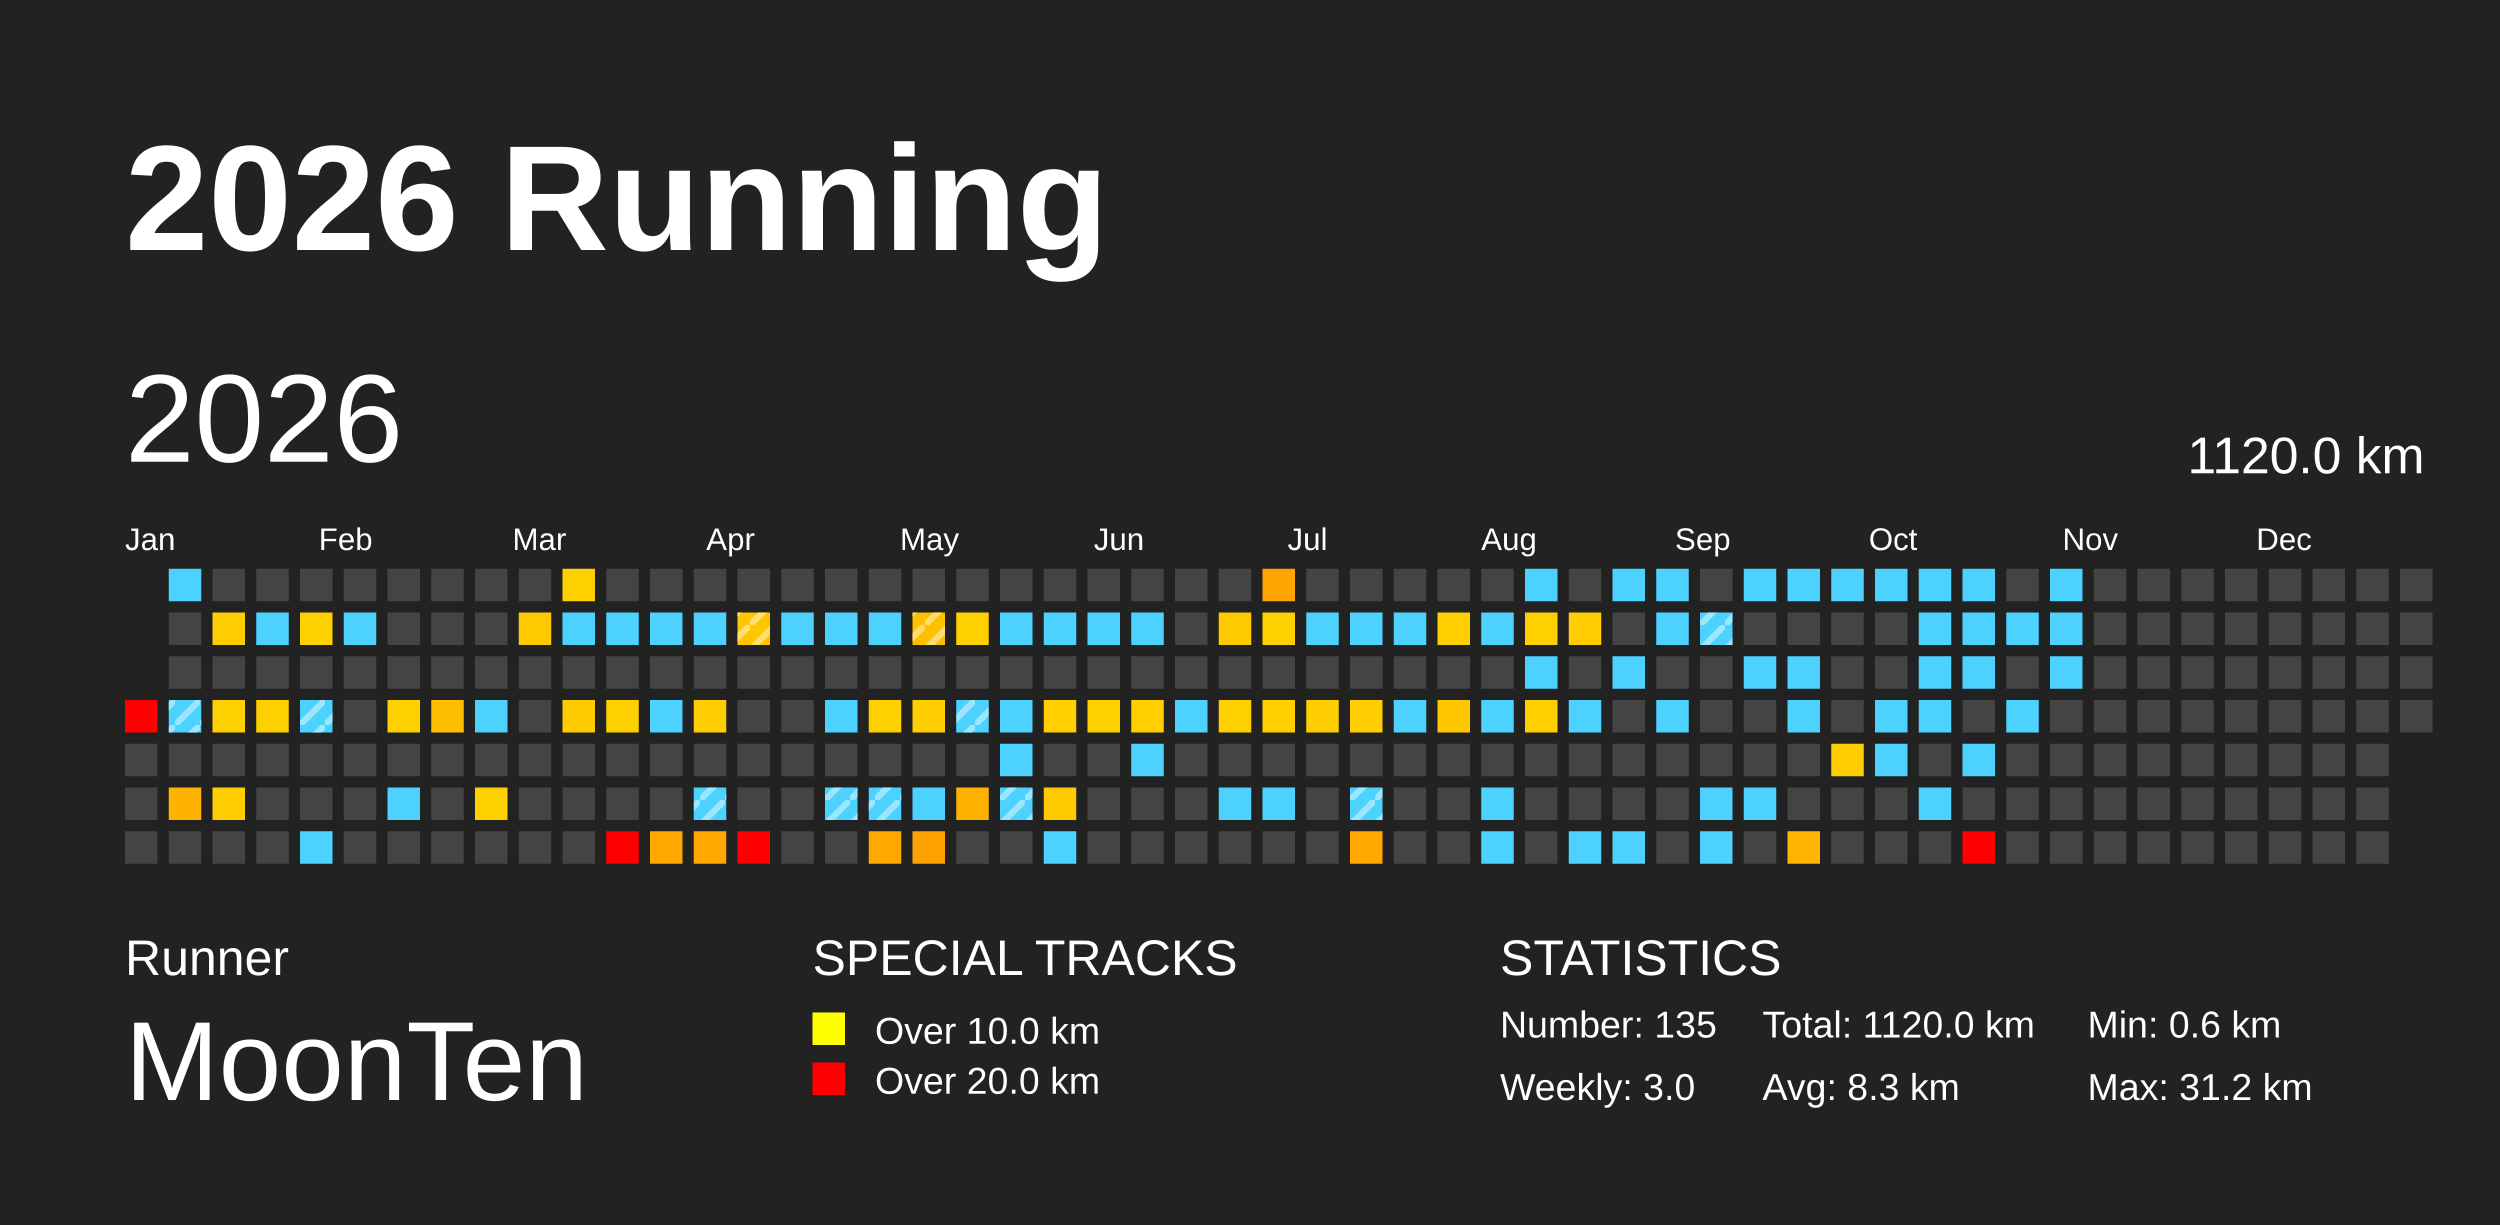
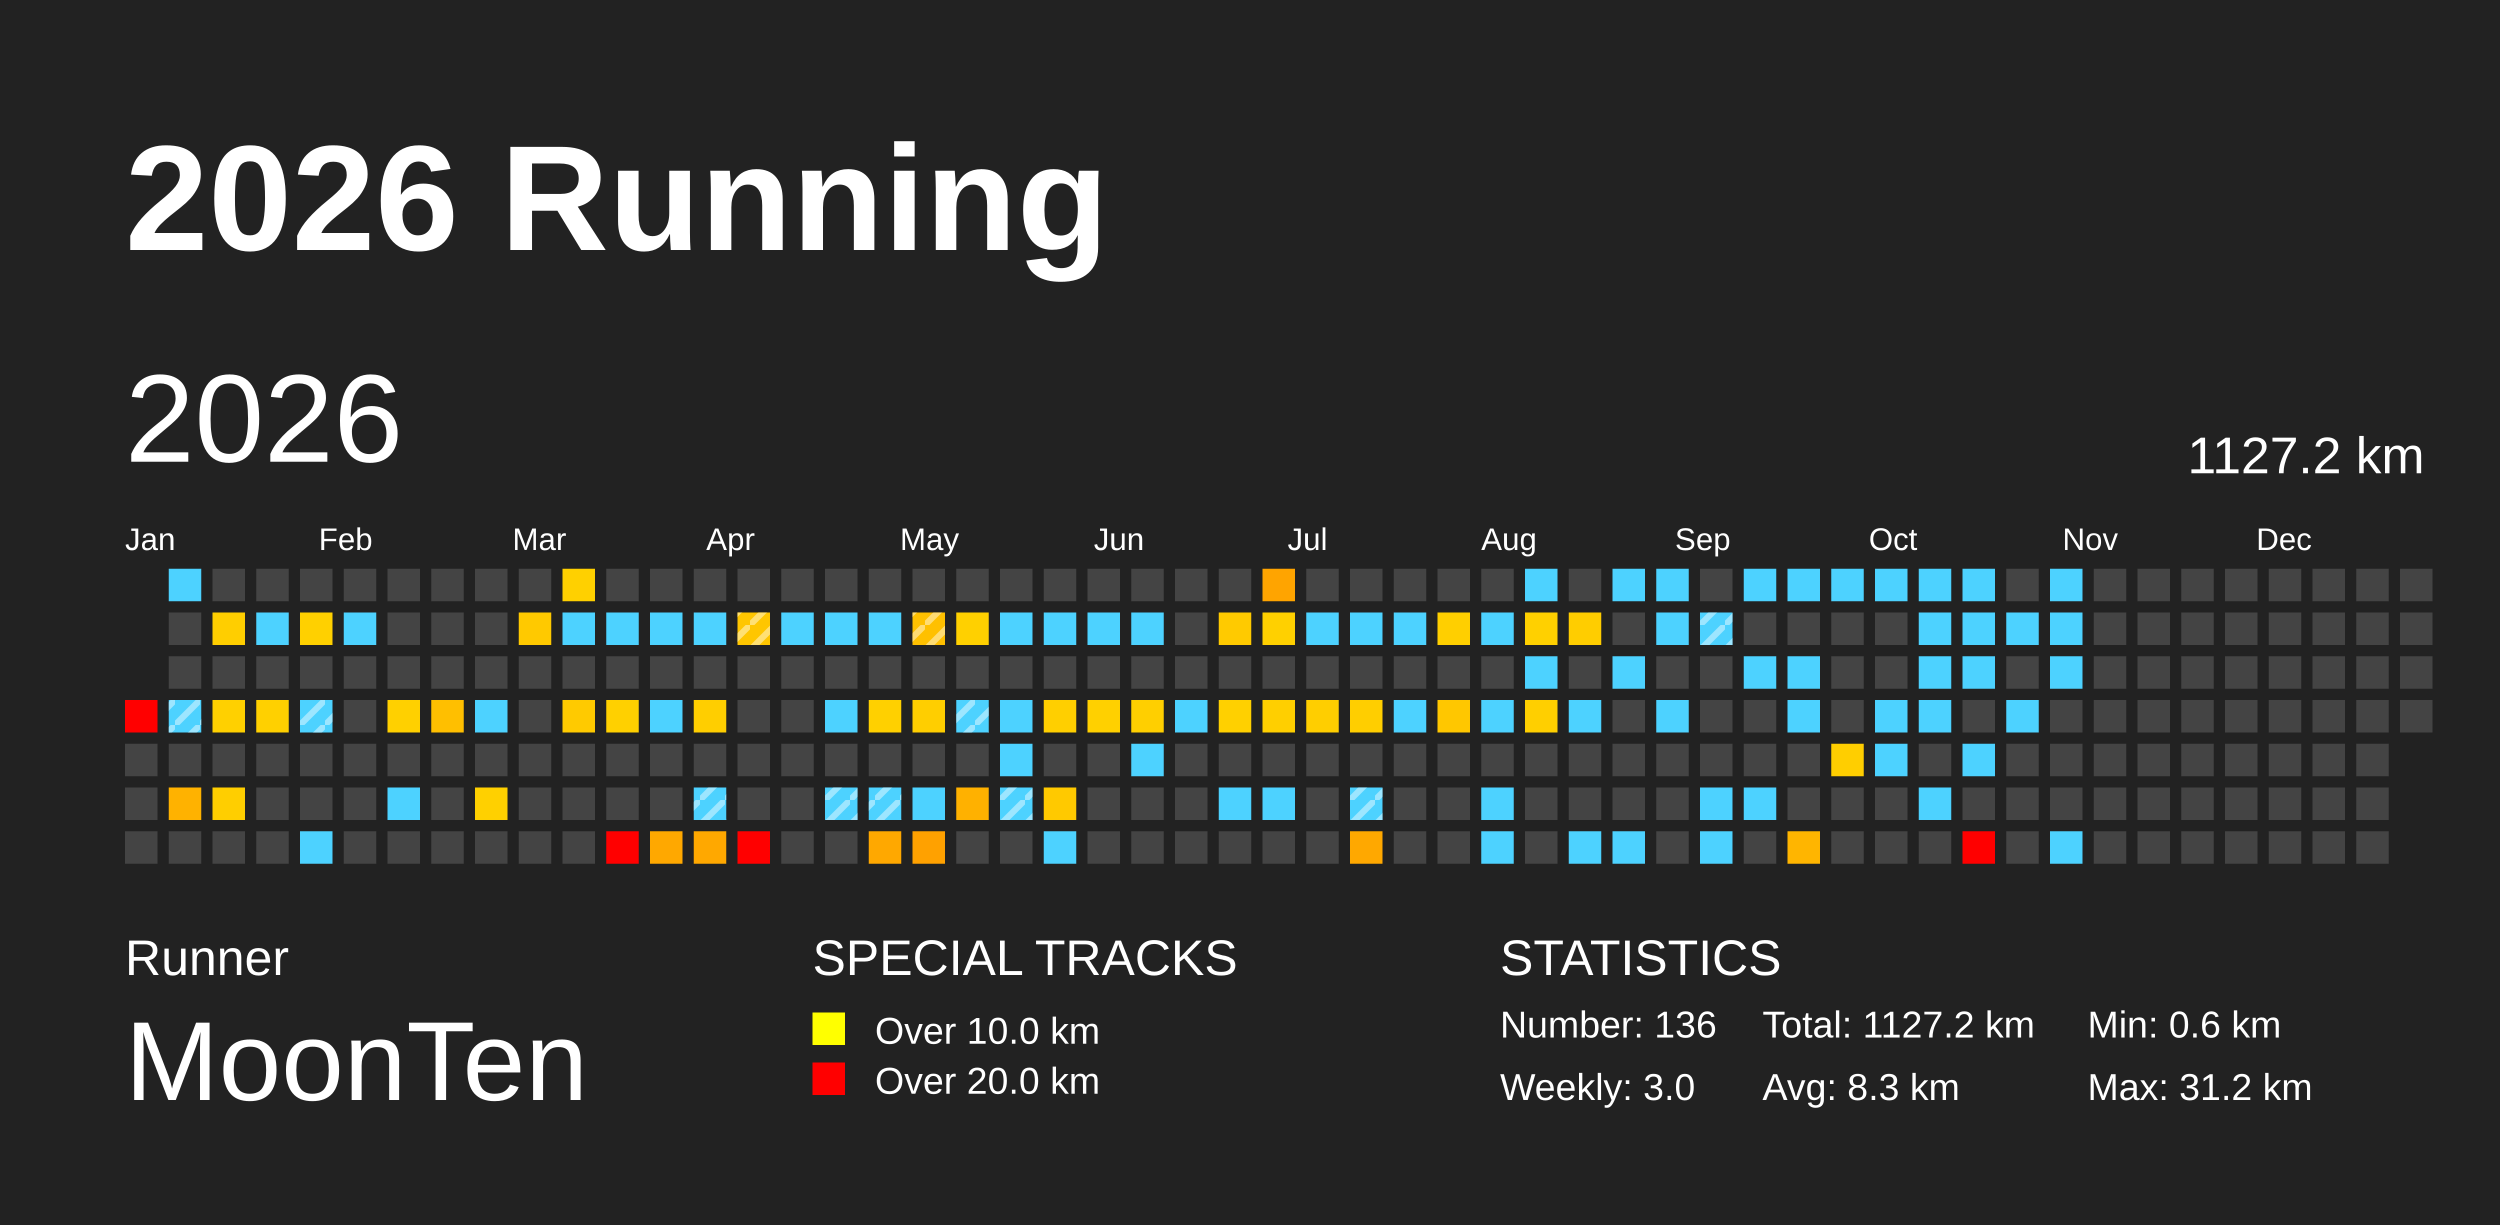
<svg xmlns="http://www.w3.org/2000/svg" baseProfile="full" height="98mm" version="1.1" viewBox="0,0,200,98" width="200mm">
  <defs>
    <pattern height="2" id="indoor-stripe" patternUnits="userSpaceOnUse" width="2">
      <line stroke="white" stroke-opacity="0.45" stroke-width="0.5" x1="0" x2="2" y1="2" y2="0" />
    </pattern>
  </defs>
  <rect fill="#222222" height="98" width="200" x="0" y="0" />
  <text fill="#FFFFFF" style="font-size:12px; font-family:Arial; font-weight:bold;" x="10" y="20">2026 Running</text>
  <text fill="#FFFFFF" style="font-size:4px; font-family:Arial" x="10" y="78">Runner</text>
  <text fill="#FFFFFF" style="font-size:9px; font-family:Arial" x="10" y="88">MoonTen</text>
  <text fill="#FFFFFF" style="font-size:4px; font-family:Arial" x="65" y="78">SPECIAL TRACKS</text>
  <rect fill="yellow" height="2.6" width="2.6" x="65" y="81" />
  <text fill="#FFFFFF" style="font-size:3px; font-family:Arial" x="70" y="83.5">Over 10.0 km</text>
  <rect fill="red" height="2.6" width="2.6" x="65" y="85" />
  <text fill="#FFFFFF" style="font-size:3px; font-family:Arial" x="70" y="87.5">Over 20.0 km</text>
  <text fill="#FFFFFF" style="font-size:4px; font-family:Arial" x="120" y="78">STATISTICS</text>
-   <text fill="#FFFFFF" style="font-size:3px; font-family:Arial" x="120" y="83">Number: 135</text>
+   <text fill="#FFFFFF" style="font-size:3px; font-family:Arial" x="120" y="83">Number: 136</text>
  <text fill="#FFFFFF" style="font-size:3px; font-family:Arial" x="120" y="88">Weekly: 3.0</text>
-   <text fill="#FFFFFF" style="font-size:3px; font-family:Arial" x="141" y="83">Total: 1120.0 km</text>
+   <text fill="#FFFFFF" style="font-size:3px; font-family:Arial" x="141" y="83">Total: 1127.2 km</text>
  <text fill="#FFFFFF" style="font-size:3px; font-family:Arial" x="141" y="88">Avg: 8.3 km</text>
  <text fill="#FFFFFF" style="font-size:3px; font-family:Arial" x="167" y="83">Min: 0.6 km</text>
  <text fill="#FFFFFF" style="font-size:3px; font-family:Arial" x="167" y="88">Max: 31.2 km</text>
  <text dominant-baseline="hanging" fill="#FFFFFF" style="font-size:10.0px; font-family:Arial;" x="10" y="30">2026</text>
-   <text dominant-baseline="hanging" fill="#FFFFFF" style="font-size:4.125px; font-family:Arial;" x="175" y="35">1120.0 km</text>
+   <text dominant-baseline="hanging" fill="#FFFFFF" style="font-size:4.125px; font-family:Arial;" x="175" y="35">1127.2 km</text>
  <text fill="#FFFFFF" style="font-size:2.5px; font-family:Arial" x="10.0" y="44">Jan</text>
  <text fill="#FFFFFF" style="font-size:2.5px; font-family:Arial" x="25.5" y="44">Feb</text>
  <text fill="#FFFFFF" style="font-size:2.5px; font-family:Arial" x="41.0" y="44">Mar</text>
  <text fill="#FFFFFF" style="font-size:2.5px; font-family:Arial" x="56.5" y="44">Apr</text>
  <text fill="#FFFFFF" style="font-size:2.5px; font-family:Arial" x="72.0" y="44">May</text>
  <text fill="#FFFFFF" style="font-size:2.5px; font-family:Arial" x="87.5" y="44">Jun</text>
  <text fill="#FFFFFF" style="font-size:2.5px; font-family:Arial" x="103.0" y="44">Jul</text>
  <text fill="#FFFFFF" style="font-size:2.5px; font-family:Arial" x="118.5" y="44">Aug</text>
  <text fill="#FFFFFF" style="font-size:2.5px; font-family:Arial" x="134.0" y="44">Sep</text>
  <text fill="#FFFFFF" style="font-size:2.5px; font-family:Arial" x="149.5" y="44">Oct</text>
  <text fill="#FFFFFF" style="font-size:2.5px; font-family:Arial" x="165.0" y="44">Nov</text>
  <text fill="#FFFFFF" style="font-size:2.5px; font-family:Arial" x="180.5" y="44">Dec</text>
  <rect fill="red" height="2.6" width="2.6" x="10.0" y="56.0" />
  <rect fill="#444444" height="2.6" width="2.6" x="10.0" y="59.5" />
  <rect fill="#444444" height="2.6" width="2.6" x="10.0" y="63.0" />
  <rect fill="#444444" height="2.6" width="2.6" x="10.0" y="66.5" />
  <rect fill="#4dd2ff" height="2.6" width="2.6" x="13.5" y="45.5" />
  <rect fill="#444444" height="2.6" width="2.6" x="13.5" y="49.0" />
  <rect fill="#444444" height="2.6" width="2.6" x="13.5" y="52.5" />
  <rect fill="#4dd2ff" height="2.6" width="2.6" x="13.5" y="56.0" />
  <rect fill="url(#indoor-stripe)" height="2.6" style="pointer-events: none;" width="2.6" x="13.5" y="56.0" />
  <rect fill="#444444" height="2.6" width="2.6" x="13.5" y="59.5" />
  <rect fill="#ffb200" height="2.6" width="2.6" x="13.5" y="63.0" />
  <rect fill="#444444" height="2.6" width="2.6" x="13.5" y="66.5" />
  <rect fill="#444444" height="2.6" width="2.6" x="17.0" y="45.5" />
  <rect fill="#ffce00" height="2.6" width="2.6" x="17.0" y="49.0" />
  <rect fill="#444444" height="2.6" width="2.6" x="17.0" y="52.5" />
  <rect fill="#ffd000" height="2.6" width="2.6" x="17.0" y="56.0" />
  <rect fill="#444444" height="2.6" width="2.6" x="17.0" y="59.5" />
  <rect fill="#ffce00" height="2.6" width="2.6" x="17.0" y="63.0" />
  <rect fill="#444444" height="2.6" width="2.6" x="17.0" y="66.5" />
  <rect fill="#444444" height="2.6" width="2.6" x="20.5" y="45.5" />
  <rect fill="#4dd2ff" height="2.6" width="2.6" x="20.5" y="49.0" />
  <rect fill="#444444" height="2.6" width="2.6" x="20.5" y="52.5" />
  <rect fill="#ffd000" height="2.6" width="2.6" x="20.5" y="56.0" />
  <rect fill="#444444" height="2.6" width="2.6" x="20.5" y="59.5" />
  <rect fill="#444444" height="2.6" width="2.6" x="20.5" y="63.0" />
  <rect fill="#444444" height="2.6" width="2.6" x="20.5" y="66.5" />
  <rect fill="#444444" height="2.6" width="2.6" x="24.0" y="45.5" />
  <rect fill="#ffd000" height="2.6" width="2.6" x="24.0" y="49.0" />
  <rect fill="#444444" height="2.6" width="2.6" x="24.0" y="52.5" />
  <rect fill="#4dd2ff" height="2.6" width="2.6" x="24.0" y="56.0" />
  <rect fill="url(#indoor-stripe)" height="2.6" style="pointer-events: none;" width="2.6" x="24.0" y="56.0" />
  <rect fill="#444444" height="2.6" width="2.6" x="24.0" y="59.5" />
  <rect fill="#444444" height="2.6" width="2.6" x="24.0" y="63.0" />
  <rect fill="#4dd2ff" height="2.6" width="2.6" x="24.0" y="66.5" />
  <rect fill="#444444" height="2.6" width="2.6" x="27.5" y="45.5" />
  <rect fill="#4dd2ff" height="2.6" width="2.6" x="27.5" y="49.0" />
  <rect fill="#444444" height="2.6" width="2.6" x="27.5" y="52.5" />
  <rect fill="#444444" height="2.6" width="2.6" x="27.5" y="56.0" />
  <rect fill="#444444" height="2.6" width="2.6" x="27.5" y="59.5" />
  <rect fill="#444444" height="2.6" width="2.6" x="27.5" y="63.0" />
  <rect fill="#444444" height="2.6" width="2.6" x="27.5" y="66.5" />
  <rect fill="#444444" height="2.6" width="2.6" x="31.0" y="45.5" />
  <rect fill="#444444" height="2.6" width="2.6" x="31.0" y="49.0" />
  <rect fill="#444444" height="2.6" width="2.6" x="31.0" y="52.5" />
  <rect fill="#ffd000" height="2.6" width="2.6" x="31.0" y="56.0" />
  <rect fill="#444444" height="2.6" width="2.6" x="31.0" y="59.5" />
  <rect fill="#4dd2ff" height="2.6" width="2.6" x="31.0" y="63.0" />
  <rect fill="#444444" height="2.6" width="2.6" x="31.0" y="66.5" />
  <rect fill="#444444" height="2.6" width="2.6" x="34.5" y="45.5" />
  <rect fill="#444444" height="2.6" width="2.6" x="34.5" y="49.0" />
  <rect fill="#444444" height="2.6" width="2.6" x="34.5" y="52.5" />
  <rect fill="#ffbf00" height="2.6" width="2.6" x="34.5" y="56.0" />
  <rect fill="#444444" height="2.6" width="2.6" x="34.5" y="59.5" />
  <rect fill="#444444" height="2.6" width="2.6" x="34.5" y="63.0" />
  <rect fill="#444444" height="2.6" width="2.6" x="34.5" y="66.5" />
  <rect fill="#444444" height="2.6" width="2.6" x="38.0" y="45.5" />
  <rect fill="#444444" height="2.6" width="2.6" x="38.0" y="49.0" />
  <rect fill="#444444" height="2.6" width="2.6" x="38.0" y="52.5" />
  <rect fill="#4dd2ff" height="2.6" width="2.6" x="38.0" y="56.0" />
  <rect fill="#444444" height="2.6" width="2.6" x="38.0" y="59.5" />
  <rect fill="#ffd000" height="2.6" width="2.6" x="38.0" y="63.0" />
  <rect fill="#444444" height="2.6" width="2.6" x="38.0" y="66.5" />
  <rect fill="#444444" height="2.6" width="2.6" x="41.5" y="45.5" />
  <rect fill="#ffc900" height="2.6" width="2.6" x="41.5" y="49.0" />
  <rect fill="#444444" height="2.6" width="2.6" x="41.5" y="52.5" />
  <rect fill="#444444" height="2.6" width="2.6" x="41.5" y="56.0" />
  <rect fill="#444444" height="2.6" width="2.6" x="41.5" y="59.5" />
  <rect fill="#444444" height="2.6" width="2.6" x="41.5" y="63.0" />
  <rect fill="#444444" height="2.6" width="2.6" x="41.5" y="66.5" />
  <rect fill="#ffd000" height="2.6" width="2.6" x="45.0" y="45.5" />
  <rect fill="#4dd2ff" height="2.6" width="2.6" x="45.0" y="49.0" />
  <rect fill="#444444" height="2.6" width="2.6" x="45.0" y="52.5" />
  <rect fill="#ffca00" height="2.6" width="2.6" x="45.0" y="56.0" />
  <rect fill="#444444" height="2.6" width="2.6" x="45.0" y="59.5" />
  <rect fill="#444444" height="2.6" width="2.6" x="45.0" y="63.0" />
  <rect fill="#444444" height="2.6" width="2.6" x="45.0" y="66.5" />
  <rect fill="#444444" height="2.6" width="2.6" x="48.5" y="45.5" />
  <rect fill="#4dd2ff" height="2.6" width="2.6" x="48.5" y="49.0" />
  <rect fill="#444444" height="2.6" width="2.6" x="48.5" y="52.5" />
  <rect fill="#ffd000" height="2.6" width="2.6" x="48.5" y="56.0" />
  <rect fill="#444444" height="2.6" width="2.6" x="48.5" y="59.5" />
  <rect fill="#444444" height="2.6" width="2.6" x="48.5" y="63.0" />
  <rect fill="red" height="2.6" width="2.6" x="48.5" y="66.5" />
  <rect fill="#444444" height="2.6" width="2.6" x="52.0" y="45.5" />
  <rect fill="#4dd2ff" height="2.6" width="2.6" x="52.0" y="49.0" />
  <rect fill="#444444" height="2.6" width="2.6" x="52.0" y="52.5" />
  <rect fill="#4dd2ff" height="2.6" width="2.6" x="52.0" y="56.0" />
  <rect fill="#444444" height="2.6" width="2.6" x="52.0" y="59.5" />
  <rect fill="#444444" height="2.6" width="2.6" x="52.0" y="63.0" />
  <rect fill="#ffa800" height="2.6" width="2.6" x="52.0" y="66.5" />
  <rect fill="#444444" height="2.6" width="2.6" x="55.5" y="45.5" />
  <rect fill="#4dd2ff" height="2.6" width="2.6" x="55.5" y="49.0" />
  <rect fill="#444444" height="2.6" width="2.6" x="55.5" y="52.5" />
  <rect fill="#ffce00" height="2.6" width="2.6" x="55.5" y="56.0" />
  <rect fill="#444444" height="2.6" width="2.6" x="55.5" y="59.5" />
  <rect fill="#4dd2ff" height="2.6" width="2.6" x="55.5" y="63.0" />
  <rect fill="url(#indoor-stripe)" height="2.6" style="pointer-events: none;" width="2.6" x="55.5" y="63.0" />
  <rect fill="#ffa800" height="2.6" width="2.6" x="55.5" y="66.5" />
  <rect fill="#444444" height="2.6" width="2.6" x="59.0" y="45.5" />
  <rect fill="#ffc600" height="2.6" width="2.6" x="59.0" y="49.0" />
  <rect fill="url(#indoor-stripe)" height="2.6" style="pointer-events: none;" width="2.6" x="59.0" y="49.0" />
  <rect fill="#444444" height="2.6" width="2.6" x="59.0" y="52.5" />
  <rect fill="#444444" height="2.6" width="2.6" x="59.0" y="56.0" />
  <rect fill="#444444" height="2.6" width="2.6" x="59.0" y="59.5" />
  <rect fill="#444444" height="2.6" width="2.6" x="59.0" y="63.0" />
  <rect fill="red" height="2.6" width="2.6" x="59.0" y="66.5" />
  <rect fill="#444444" height="2.6" width="2.6" x="62.5" y="45.5" />
  <rect fill="#4dd2ff" height="2.6" width="2.6" x="62.5" y="49.0" />
  <rect fill="#444444" height="2.6" width="2.6" x="62.5" y="52.5" />
  <rect fill="#444444" height="2.6" width="2.6" x="62.5" y="56.0" />
  <rect fill="#444444" height="2.6" width="2.6" x="62.5" y="59.5" />
  <rect fill="#444444" height="2.6" width="2.6" x="62.5" y="63.0" />
  <rect fill="#444444" height="2.6" width="2.6" x="62.5" y="66.5" />
  <rect fill="#444444" height="2.6" width="2.6" x="66.0" y="45.5" />
  <rect fill="#4dd2ff" height="2.6" width="2.6" x="66.0" y="49.0" />
  <rect fill="#444444" height="2.6" width="2.6" x="66.0" y="52.5" />
  <rect fill="#4dd2ff" height="2.6" width="2.6" x="66.0" y="56.0" />
  <rect fill="#444444" height="2.6" width="2.6" x="66.0" y="59.5" />
  <rect fill="#4dd2ff" height="2.6" width="2.6" x="66.0" y="63.0" />
  <rect fill="url(#indoor-stripe)" height="2.6" style="pointer-events: none;" width="2.6" x="66.0" y="63.0" />
  <rect fill="#444444" height="2.6" width="2.6" x="66.0" y="66.5" />
  <rect fill="#444444" height="2.6" width="2.6" x="69.5" y="45.5" />
  <rect fill="#4dd2ff" height="2.6" width="2.6" x="69.5" y="49.0" />
  <rect fill="#444444" height="2.6" width="2.6" x="69.5" y="52.5" />
  <rect fill="#ffd000" height="2.6" width="2.6" x="69.5" y="56.0" />
  <rect fill="#444444" height="2.6" width="2.6" x="69.5" y="59.5" />
  <rect fill="#4dd2ff" height="2.6" width="2.6" x="69.5" y="63.0" />
  <rect fill="url(#indoor-stripe)" height="2.6" style="pointer-events: none;" width="2.6" x="69.5" y="63.0" />
  <rect fill="#ffa800" height="2.6" width="2.6" x="69.5" y="66.5" />
  <rect fill="#444444" height="2.6" width="2.6" x="73.0" y="45.5" />
  <rect fill="#ffc000" height="2.6" width="2.6" x="73.0" y="49.0" />
  <rect fill="url(#indoor-stripe)" height="2.6" style="pointer-events: none;" width="2.6" x="73.0" y="49.0" />
  <rect fill="#444444" height="2.6" width="2.6" x="73.0" y="52.5" />
  <rect fill="#ffce00" height="2.6" width="2.6" x="73.0" y="56.0" />
  <rect fill="#444444" height="2.6" width="2.6" x="73.0" y="59.5" />
  <rect fill="#4dd2ff" height="2.6" width="2.6" x="73.0" y="63.0" />
  <rect fill="#ffa100" height="2.6" width="2.6" x="73.0" y="66.5" />
  <rect fill="#444444" height="2.6" width="2.6" x="76.5" y="45.5" />
  <rect fill="#ffd000" height="2.6" width="2.6" x="76.5" y="49.0" />
  <rect fill="#444444" height="2.6" width="2.6" x="76.5" y="52.5" />
  <rect fill="#4dd2ff" height="2.6" width="2.6" x="76.5" y="56.0" />
  <rect fill="url(#indoor-stripe)" height="2.6" style="pointer-events: none;" width="2.6" x="76.5" y="56.0" />
  <rect fill="#444444" height="2.6" width="2.6" x="76.5" y="59.5" />
  <rect fill="#ffb100" height="2.6" width="2.6" x="76.5" y="63.0" />
  <rect fill="#444444" height="2.6" width="2.6" x="76.5" y="66.5" />
  <rect fill="#444444" height="2.6" width="2.6" x="80.0" y="45.5" />
  <rect fill="#4dd2ff" height="2.6" width="2.6" x="80.0" y="49.0" />
  <rect fill="#444444" height="2.6" width="2.6" x="80.0" y="52.5" />
  <rect fill="#4dd2ff" height="2.6" width="2.6" x="80.0" y="56.0" />
  <rect fill="#4dd2ff" height="2.6" width="2.6" x="80.0" y="59.5" />
  <rect fill="#4dd2ff" height="2.6" width="2.6" x="80.0" y="63.0" />
  <rect fill="url(#indoor-stripe)" height="2.6" style="pointer-events: none;" width="2.6" x="80.0" y="63.0" />
  <rect fill="#444444" height="2.6" width="2.6" x="80.0" y="66.5" />
  <rect fill="#444444" height="2.6" width="2.6" x="83.5" y="45.5" />
  <rect fill="#4dd2ff" height="2.6" width="2.6" x="83.5" y="49.0" />
  <rect fill="#444444" height="2.6" width="2.6" x="83.5" y="52.5" />
  <rect fill="#ffcf00" height="2.6" width="2.6" x="83.5" y="56.0" />
  <rect fill="#444444" height="2.6" width="2.6" x="83.5" y="59.5" />
  <rect fill="#ffc900" height="2.6" width="2.6" x="83.5" y="63.0" />
  <rect fill="#4dd2ff" height="2.6" width="2.6" x="83.5" y="66.5" />
  <rect fill="#444444" height="2.6" width="2.6" x="87.0" y="45.5" />
  <rect fill="#4dd2ff" height="2.6" width="2.6" x="87.0" y="49.0" />
  <rect fill="#444444" height="2.6" width="2.6" x="87.0" y="52.5" />
  <rect fill="#ffd000" height="2.6" width="2.6" x="87.0" y="56.0" />
  <rect fill="#444444" height="2.6" width="2.6" x="87.0" y="59.5" />
  <rect fill="#444444" height="2.6" width="2.6" x="87.0" y="63.0" />
  <rect fill="#444444" height="2.6" width="2.6" x="87.0" y="66.5" />
  <rect fill="#444444" height="2.6" width="2.6" x="90.5" y="45.5" />
  <rect fill="#4dd2ff" height="2.6" width="2.6" x="90.5" y="49.0" />
  <rect fill="#444444" height="2.6" width="2.6" x="90.5" y="52.5" />
  <rect fill="#ffcf00" height="2.6" width="2.6" x="90.5" y="56.0" />
  <rect fill="#4dd2ff" height="2.6" width="2.6" x="90.5" y="59.5" />
  <rect fill="#444444" height="2.6" width="2.6" x="90.5" y="63.0" />
  <rect fill="#444444" height="2.6" width="2.6" x="90.5" y="66.5" />
  <rect fill="#444444" height="2.6" width="2.6" x="94.0" y="45.5" />
  <rect fill="#444444" height="2.6" width="2.6" x="94.0" y="49.0" />
  <rect fill="#444444" height="2.6" width="2.6" x="94.0" y="52.5" />
  <rect fill="#4dd2ff" height="2.6" width="2.6" x="94.0" y="56.0" />
  <rect fill="#444444" height="2.6" width="2.6" x="94.0" y="59.5" />
  <rect fill="#444444" height="2.6" width="2.6" x="94.0" y="63.0" />
  <rect fill="#444444" height="2.6" width="2.6" x="94.0" y="66.5" />
  <rect fill="#444444" height="2.6" width="2.6" x="97.5" y="45.5" />
  <rect fill="#ffca00" height="2.6" width="2.6" x="97.5" y="49.0" />
  <rect fill="#444444" height="2.6" width="2.6" x="97.5" y="52.5" />
  <rect fill="#ffd000" height="2.6" width="2.6" x="97.5" y="56.0" />
  <rect fill="#444444" height="2.6" width="2.6" x="97.5" y="59.5" />
  <rect fill="#4dd2ff" height="2.6" width="2.6" x="97.5" y="63.0" />
  <rect fill="#444444" height="2.6" width="2.6" x="97.5" y="66.5" />
  <rect fill="#ffa400" height="2.6" width="2.6" x="101.0" y="45.5" />
  <rect fill="#ffd000" height="2.6" width="2.6" x="101.0" y="49.0" />
  <rect fill="#444444" height="2.6" width="2.6" x="101.0" y="52.5" />
  <rect fill="#ffcf00" height="2.6" width="2.6" x="101.0" y="56.0" />
  <rect fill="#444444" height="2.6" width="2.6" x="101.0" y="59.5" />
  <rect fill="#4dd2ff" height="2.6" width="2.6" x="101.0" y="63.0" />
  <rect fill="#444444" height="2.6" width="2.6" x="101.0" y="66.5" />
  <rect fill="#444444" height="2.6" width="2.6" x="104.5" y="45.5" />
  <rect fill="#4dd2ff" height="2.6" width="2.6" x="104.5" y="49.0" />
  <rect fill="#444444" height="2.6" width="2.6" x="104.5" y="52.5" />
  <rect fill="#ffce00" height="2.6" width="2.6" x="104.5" y="56.0" />
  <rect fill="#444444" height="2.6" width="2.6" x="104.5" y="59.5" />
  <rect fill="#444444" height="2.6" width="2.6" x="104.5" y="63.0" />
  <rect fill="#444444" height="2.6" width="2.6" x="104.5" y="66.5" />
  <rect fill="#444444" height="2.6" width="2.6" x="108.0" y="45.5" />
  <rect fill="#4dd2ff" height="2.6" width="2.6" x="108.0" y="49.0" />
  <rect fill="#444444" height="2.6" width="2.6" x="108.0" y="52.5" />
  <rect fill="#ffce00" height="2.6" width="2.6" x="108.0" y="56.0" />
  <rect fill="#444444" height="2.6" width="2.6" x="108.0" y="59.5" />
  <rect fill="#4dd2ff" height="2.6" width="2.6" x="108.0" y="63.0" />
  <rect fill="url(#indoor-stripe)" height="2.6" style="pointer-events: none;" width="2.6" x="108.0" y="63.0" />
  <rect fill="#ffa800" height="2.6" width="2.6" x="108.0" y="66.5" />
  <rect fill="#444444" height="2.6" width="2.6" x="111.5" y="45.5" />
  <rect fill="#4dd2ff" height="2.6" width="2.6" x="111.5" y="49.0" />
  <rect fill="#444444" height="2.6" width="2.6" x="111.5" y="52.5" />
  <rect fill="#4dd2ff" height="2.6" width="2.6" x="111.5" y="56.0" />
  <rect fill="#444444" height="2.6" width="2.6" x="111.5" y="59.5" />
  <rect fill="#444444" height="2.6" width="2.6" x="111.5" y="63.0" />
  <rect fill="#444444" height="2.6" width="2.6" x="111.5" y="66.5" />
  <rect fill="#444444" height="2.6" width="2.6" x="115.0" y="45.5" />
  <rect fill="#ffcf00" height="2.6" width="2.6" x="115.0" y="49.0" />
  <rect fill="#444444" height="2.6" width="2.6" x="115.0" y="52.5" />
  <rect fill="#ffc700" height="2.6" width="2.6" x="115.0" y="56.0" />
  <rect fill="#444444" height="2.6" width="2.6" x="115.0" y="59.5" />
  <rect fill="#444444" height="2.6" width="2.6" x="115.0" y="63.0" />
  <rect fill="#444444" height="2.6" width="2.6" x="115.0" y="66.5" />
  <rect fill="#444444" height="2.6" width="2.6" x="118.5" y="45.5" />
  <rect fill="#4dd2ff" height="2.6" width="2.6" x="118.5" y="49.0" />
  <rect fill="#444444" height="2.6" width="2.6" x="118.5" y="52.5" />
  <rect fill="#4dd2ff" height="2.6" width="2.6" x="118.5" y="56.0" />
  <rect fill="#444444" height="2.6" width="2.6" x="118.5" y="59.5" />
  <rect fill="#4dd2ff" height="2.6" width="2.6" x="118.5" y="63.0" />
  <rect fill="#4dd2ff" height="2.6" width="2.6" x="118.5" y="66.5" />
  <rect fill="#4dd2ff" height="2.6" width="2.6" x="122.0" y="45.5" />
  <rect fill="#ffd000" height="2.6" width="2.6" x="122.0" y="49.0" />
  <rect fill="#4dd2ff" height="2.6" width="2.6" x="122.0" y="52.5" />
  <rect fill="#ffcf00" height="2.6" width="2.6" x="122.0" y="56.0" />
  <rect fill="#444444" height="2.6" width="2.6" x="122.0" y="59.5" />
  <rect fill="#444444" height="2.6" width="2.6" x="122.0" y="63.0" />
  <rect fill="#444444" height="2.6" width="2.6" x="122.0" y="66.5" />
  <rect fill="#444444" height="2.6" width="2.6" x="125.5" y="45.5" />
  <rect fill="#ffcd00" height="2.6" width="2.6" x="125.5" y="49.0" />
  <rect fill="#444444" height="2.6" width="2.6" x="125.5" y="52.5" />
  <rect fill="#4dd2ff" height="2.6" width="2.6" x="125.5" y="56.0" />
  <rect fill="#444444" height="2.6" width="2.6" x="125.5" y="59.5" />
  <rect fill="#444444" height="2.6" width="2.6" x="125.5" y="63.0" />
  <rect fill="#4dd2ff" height="2.6" width="2.6" x="125.5" y="66.5" />
  <rect fill="#4dd2ff" height="2.6" width="2.6" x="129.0" y="45.5" />
  <rect fill="#444444" height="2.6" width="2.6" x="129.0" y="49.0" />
  <rect fill="#4dd2ff" height="2.6" width="2.6" x="129.0" y="52.5" />
  <rect fill="#444444" height="2.6" width="2.6" x="129.0" y="56.0" />
  <rect fill="#444444" height="2.6" width="2.6" x="129.0" y="59.5" />
  <rect fill="#444444" height="2.6" width="2.6" x="129.0" y="63.0" />
  <rect fill="#4dd2ff" height="2.6" width="2.6" x="129.0" y="66.5" />
  <rect fill="#4dd2ff" height="2.6" width="2.6" x="132.5" y="45.5" />
  <rect fill="#4dd2ff" height="2.6" width="2.6" x="132.5" y="49.0" />
  <rect fill="#444444" height="2.6" width="2.6" x="132.5" y="52.5" />
  <rect fill="#4dd2ff" height="2.6" width="2.6" x="132.5" y="56.0" />
  <rect fill="#444444" height="2.6" width="2.6" x="132.5" y="59.5" />
  <rect fill="#444444" height="2.6" width="2.6" x="132.5" y="63.0" />
  <rect fill="#444444" height="2.6" width="2.6" x="132.5" y="66.5" />
  <rect fill="#444444" height="2.6" width="2.6" x="136.0" y="45.5" />
  <rect fill="#4dd2ff" height="2.6" width="2.6" x="136.0" y="49.0" />
  <rect fill="url(#indoor-stripe)" height="2.6" style="pointer-events: none;" width="2.6" x="136.0" y="49.0" />
  <rect fill="#444444" height="2.6" width="2.6" x="136.0" y="52.5" />
  <rect fill="#444444" height="2.6" width="2.6" x="136.0" y="56.0" />
  <rect fill="#444444" height="2.6" width="2.6" x="136.0" y="59.5" />
  <rect fill="#4dd2ff" height="2.6" width="2.6" x="136.0" y="63.0" />
  <rect fill="#4dd2ff" height="2.6" width="2.6" x="136.0" y="66.5" />
  <rect fill="#4dd2ff" height="2.6" width="2.6" x="139.5" y="45.5" />
  <rect fill="#444444" height="2.6" width="2.6" x="139.5" y="49.0" />
  <rect fill="#4dd2ff" height="2.6" width="2.6" x="139.5" y="52.5" />
  <rect fill="#444444" height="2.6" width="2.6" x="139.5" y="56.0" />
  <rect fill="#444444" height="2.6" width="2.6" x="139.5" y="59.5" />
  <rect fill="#4dd2ff" height="2.6" width="2.6" x="139.5" y="63.0" />
  <rect fill="#444444" height="2.6" width="2.6" x="139.5" y="66.5" />
  <rect fill="#4dd2ff" height="2.6" width="2.6" x="143.0" y="45.5" />
  <rect fill="#444444" height="2.6" width="2.6" x="143.0" y="49.0" />
  <rect fill="#4dd2ff" height="2.6" width="2.6" x="143.0" y="52.5" />
  <rect fill="#4dd2ff" height="2.6" width="2.6" x="143.0" y="56.0" />
  <rect fill="#444444" height="2.6" width="2.6" x="143.0" y="59.5" />
  <rect fill="#444444" height="2.6" width="2.6" x="143.0" y="63.0" />
  <rect fill="#ffb500" height="2.6" width="2.6" x="143.0" y="66.5" />
  <rect fill="#4dd2ff" height="2.6" width="2.6" x="146.5" y="45.5" />
  <rect fill="#444444" height="2.6" width="2.6" x="146.5" y="49.0" />
  <rect fill="#444444" height="2.6" width="2.6" x="146.5" y="52.5" />
  <rect fill="#444444" height="2.6" width="2.6" x="146.5" y="56.0" />
  <rect fill="#ffce00" height="2.6" width="2.6" x="146.5" y="59.5" />
  <rect fill="#444444" height="2.6" width="2.6" x="146.5" y="63.0" />
  <rect fill="#444444" height="2.6" width="2.6" x="146.5" y="66.5" />
  <rect fill="#4dd2ff" height="2.6" width="2.6" x="150.0" y="45.5" />
  <rect fill="#444444" height="2.6" width="2.6" x="150.0" y="49.0" />
  <rect fill="#444444" height="2.6" width="2.6" x="150.0" y="52.5" />
  <rect fill="#4dd2ff" height="2.6" width="2.6" x="150.0" y="56.0" />
  <rect fill="#4dd2ff" height="2.6" width="2.6" x="150.0" y="59.5" />
  <rect fill="#444444" height="2.6" width="2.6" x="150.0" y="63.0" />
  <rect fill="#444444" height="2.6" width="2.6" x="150.0" y="66.5" />
  <rect fill="#4dd2ff" height="2.6" width="2.6" x="153.5" y="45.5" />
  <rect fill="#4dd2ff" height="2.6" width="2.6" x="153.5" y="49.0" />
  <rect fill="#4dd2ff" height="2.6" width="2.6" x="153.5" y="52.5" />
  <rect fill="#4dd2ff" height="2.6" width="2.6" x="153.5" y="56.0" />
  <rect fill="#444444" height="2.6" width="2.6" x="153.5" y="59.5" />
  <rect fill="#4dd2ff" height="2.6" width="2.6" x="153.5" y="63.0" />
  <rect fill="#444444" height="2.6" width="2.6" x="153.5" y="66.5" />
  <rect fill="#4dd2ff" height="2.6" width="2.6" x="157.0" y="45.5" />
  <rect fill="#4dd2ff" height="2.6" width="2.6" x="157.0" y="49.0" />
  <rect fill="#4dd2ff" height="2.6" width="2.6" x="157.0" y="52.5" />
  <rect fill="#444444" height="2.6" width="2.6" x="157.0" y="56.0" />
  <rect fill="#4dd2ff" height="2.6" width="2.6" x="157.0" y="59.5" />
  <rect fill="#444444" height="2.6" width="2.6" x="157.0" y="63.0" />
  <rect fill="red" height="2.6" width="2.6" x="157.0" y="66.5" />
  <rect fill="#444444" height="2.6" width="2.6" x="160.5" y="45.5" />
  <rect fill="#4dd2ff" height="2.6" width="2.6" x="160.5" y="49.0" />
  <rect fill="#444444" height="2.6" width="2.6" x="160.5" y="52.5" />
  <rect fill="#4dd2ff" height="2.6" width="2.6" x="160.5" y="56.0" />
  <rect fill="#444444" height="2.6" width="2.6" x="160.5" y="59.5" />
  <rect fill="#444444" height="2.6" width="2.6" x="160.5" y="63.0" />
  <rect fill="#444444" height="2.6" width="2.6" x="160.5" y="66.5" />
  <rect fill="#4dd2ff" height="2.6" width="2.6" x="164.0" y="45.5" />
  <rect fill="#4dd2ff" height="2.6" width="2.6" x="164.0" y="49.0" />
  <rect fill="#4dd2ff" height="2.6" width="2.6" x="164.0" y="52.5" />
  <rect fill="#444444" height="2.6" width="2.6" x="164.0" y="56.0" />
  <rect fill="#444444" height="2.6" width="2.6" x="164.0" y="59.5" />
  <rect fill="#444444" height="2.6" width="2.6" x="164.0" y="63.0" />
-   <rect fill="#444444" height="2.6" width="2.6" x="164.0" y="66.5" />
+   <rect fill="#4dd2ff" height="2.6" width="2.6" x="164.0" y="66.5" />
  <rect fill="#444444" height="2.6" width="2.6" x="167.5" y="45.5" />
  <rect fill="#444444" height="2.6" width="2.6" x="167.5" y="49.0" />
  <rect fill="#444444" height="2.6" width="2.6" x="167.5" y="52.5" />
  <rect fill="#444444" height="2.6" width="2.6" x="167.5" y="56.0" />
  <rect fill="#444444" height="2.6" width="2.6" x="167.5" y="59.5" />
  <rect fill="#444444" height="2.6" width="2.6" x="167.5" y="63.0" />
  <rect fill="#444444" height="2.6" width="2.6" x="167.5" y="66.5" />
  <rect fill="#444444" height="2.6" width="2.6" x="171.0" y="45.5" />
  <rect fill="#444444" height="2.6" width="2.6" x="171.0" y="49.0" />
  <rect fill="#444444" height="2.6" width="2.6" x="171.0" y="52.5" />
  <rect fill="#444444" height="2.6" width="2.6" x="171.0" y="56.0" />
  <rect fill="#444444" height="2.6" width="2.6" x="171.0" y="59.5" />
  <rect fill="#444444" height="2.6" width="2.6" x="171.0" y="63.0" />
  <rect fill="#444444" height="2.6" width="2.6" x="171.0" y="66.5" />
  <rect fill="#444444" height="2.6" width="2.6" x="174.5" y="45.5" />
  <rect fill="#444444" height="2.6" width="2.6" x="174.5" y="49.0" />
  <rect fill="#444444" height="2.6" width="2.6" x="174.5" y="52.5" />
  <rect fill="#444444" height="2.6" width="2.6" x="174.5" y="56.0" />
  <rect fill="#444444" height="2.6" width="2.6" x="174.5" y="59.5" />
  <rect fill="#444444" height="2.6" width="2.6" x="174.5" y="63.0" />
  <rect fill="#444444" height="2.6" width="2.6" x="174.5" y="66.5" />
  <rect fill="#444444" height="2.6" width="2.6" x="178.0" y="45.5" />
  <rect fill="#444444" height="2.6" width="2.6" x="178.0" y="49.0" />
  <rect fill="#444444" height="2.6" width="2.6" x="178.0" y="52.5" />
  <rect fill="#444444" height="2.6" width="2.6" x="178.0" y="56.0" />
  <rect fill="#444444" height="2.6" width="2.6" x="178.0" y="59.5" />
  <rect fill="#444444" height="2.6" width="2.6" x="178.0" y="63.0" />
  <rect fill="#444444" height="2.6" width="2.6" x="178.0" y="66.5" />
  <rect fill="#444444" height="2.6" width="2.6" x="181.5" y="45.5" />
  <rect fill="#444444" height="2.6" width="2.6" x="181.5" y="49.0" />
  <rect fill="#444444" height="2.6" width="2.6" x="181.5" y="52.5" />
  <rect fill="#444444" height="2.6" width="2.6" x="181.5" y="56.0" />
  <rect fill="#444444" height="2.6" width="2.6" x="181.5" y="59.5" />
  <rect fill="#444444" height="2.6" width="2.6" x="181.5" y="63.0" />
  <rect fill="#444444" height="2.6" width="2.6" x="181.5" y="66.5" />
  <rect fill="#444444" height="2.6" width="2.6" x="185.0" y="45.5" />
  <rect fill="#444444" height="2.6" width="2.6" x="185.0" y="49.0" />
  <rect fill="#444444" height="2.6" width="2.6" x="185.0" y="52.5" />
  <rect fill="#444444" height="2.6" width="2.6" x="185.0" y="56.0" />
  <rect fill="#444444" height="2.6" width="2.6" x="185.0" y="59.5" />
  <rect fill="#444444" height="2.6" width="2.6" x="185.0" y="63.0" />
  <rect fill="#444444" height="2.6" width="2.6" x="185.0" y="66.5" />
  <rect fill="#444444" height="2.6" width="2.6" x="188.5" y="45.5" />
  <rect fill="#444444" height="2.6" width="2.6" x="188.5" y="49.0" />
  <rect fill="#444444" height="2.6" width="2.6" x="188.5" y="52.5" />
  <rect fill="#444444" height="2.6" width="2.6" x="188.5" y="56.0" />
  <rect fill="#444444" height="2.6" width="2.6" x="188.5" y="59.5" />
  <rect fill="#444444" height="2.6" width="2.6" x="188.5" y="63.0" />
  <rect fill="#444444" height="2.6" width="2.6" x="188.5" y="66.5" />
  <rect fill="#444444" height="2.6" width="2.6" x="192.0" y="45.5" />
  <rect fill="#444444" height="2.6" width="2.6" x="192.0" y="49.0" />
  <rect fill="#444444" height="2.6" width="2.6" x="192.0" y="52.5" />
  <rect fill="#444444" height="2.6" width="2.6" x="192.0" y="56.0" />
</svg>
